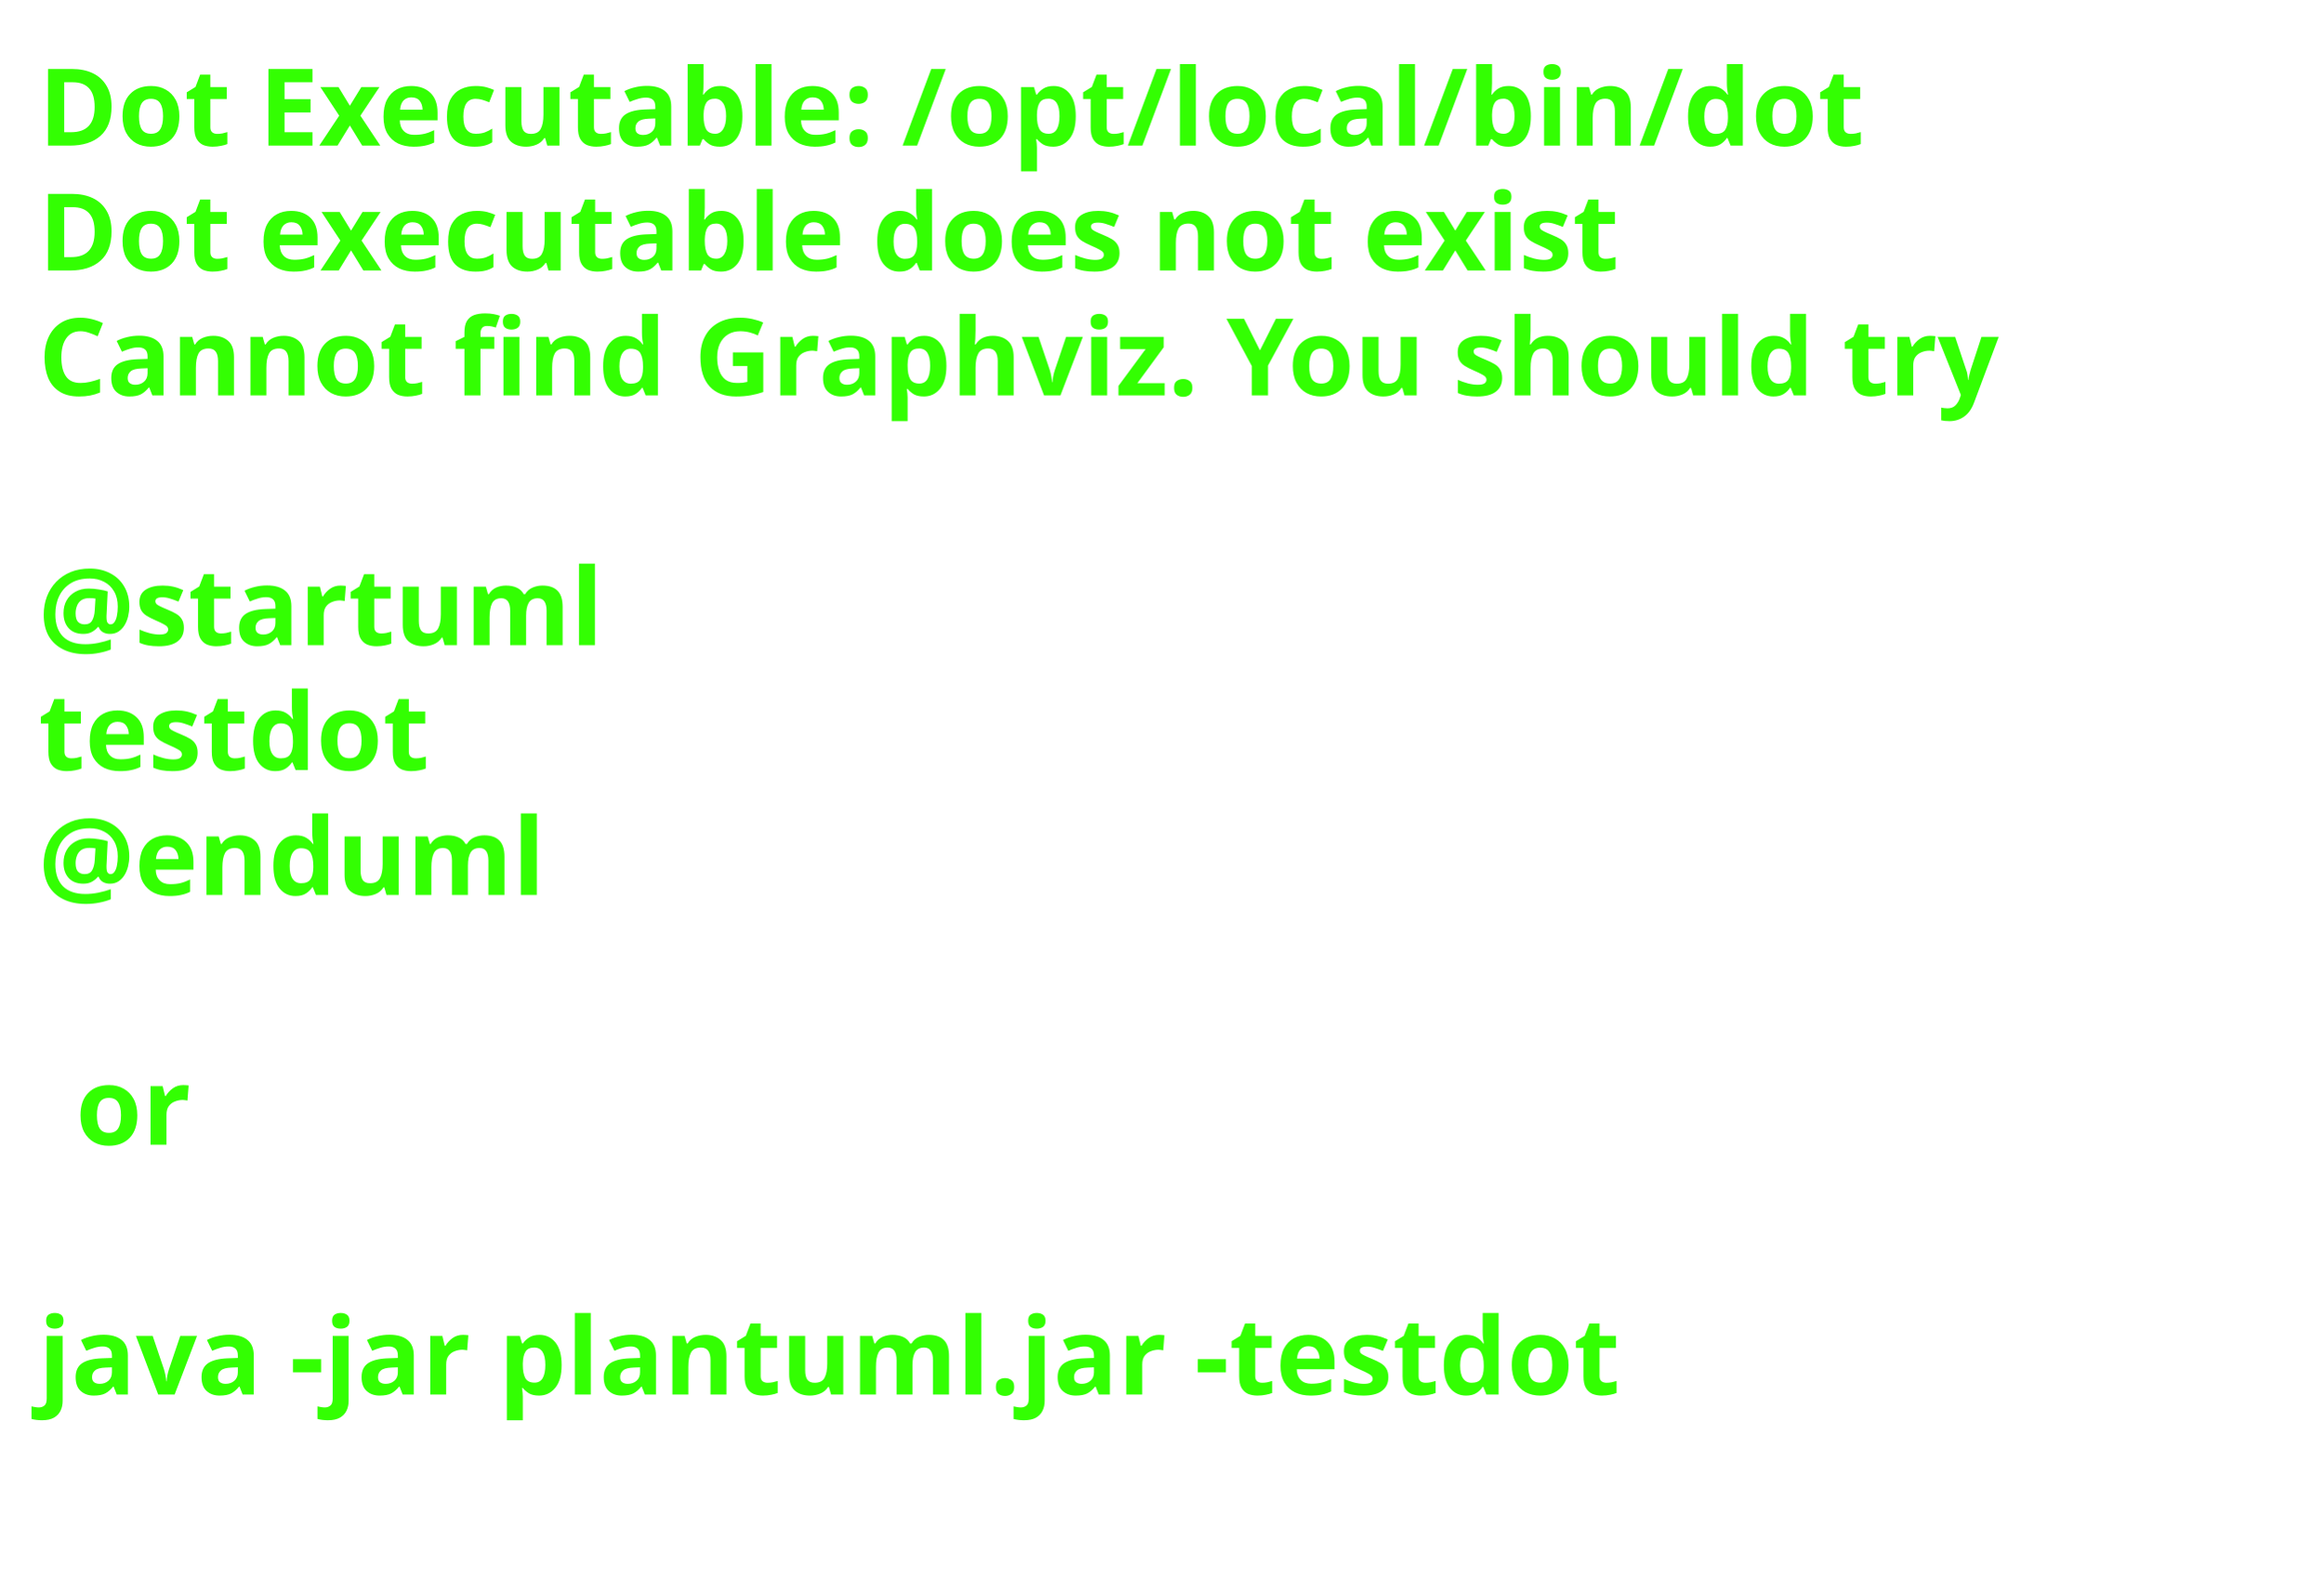
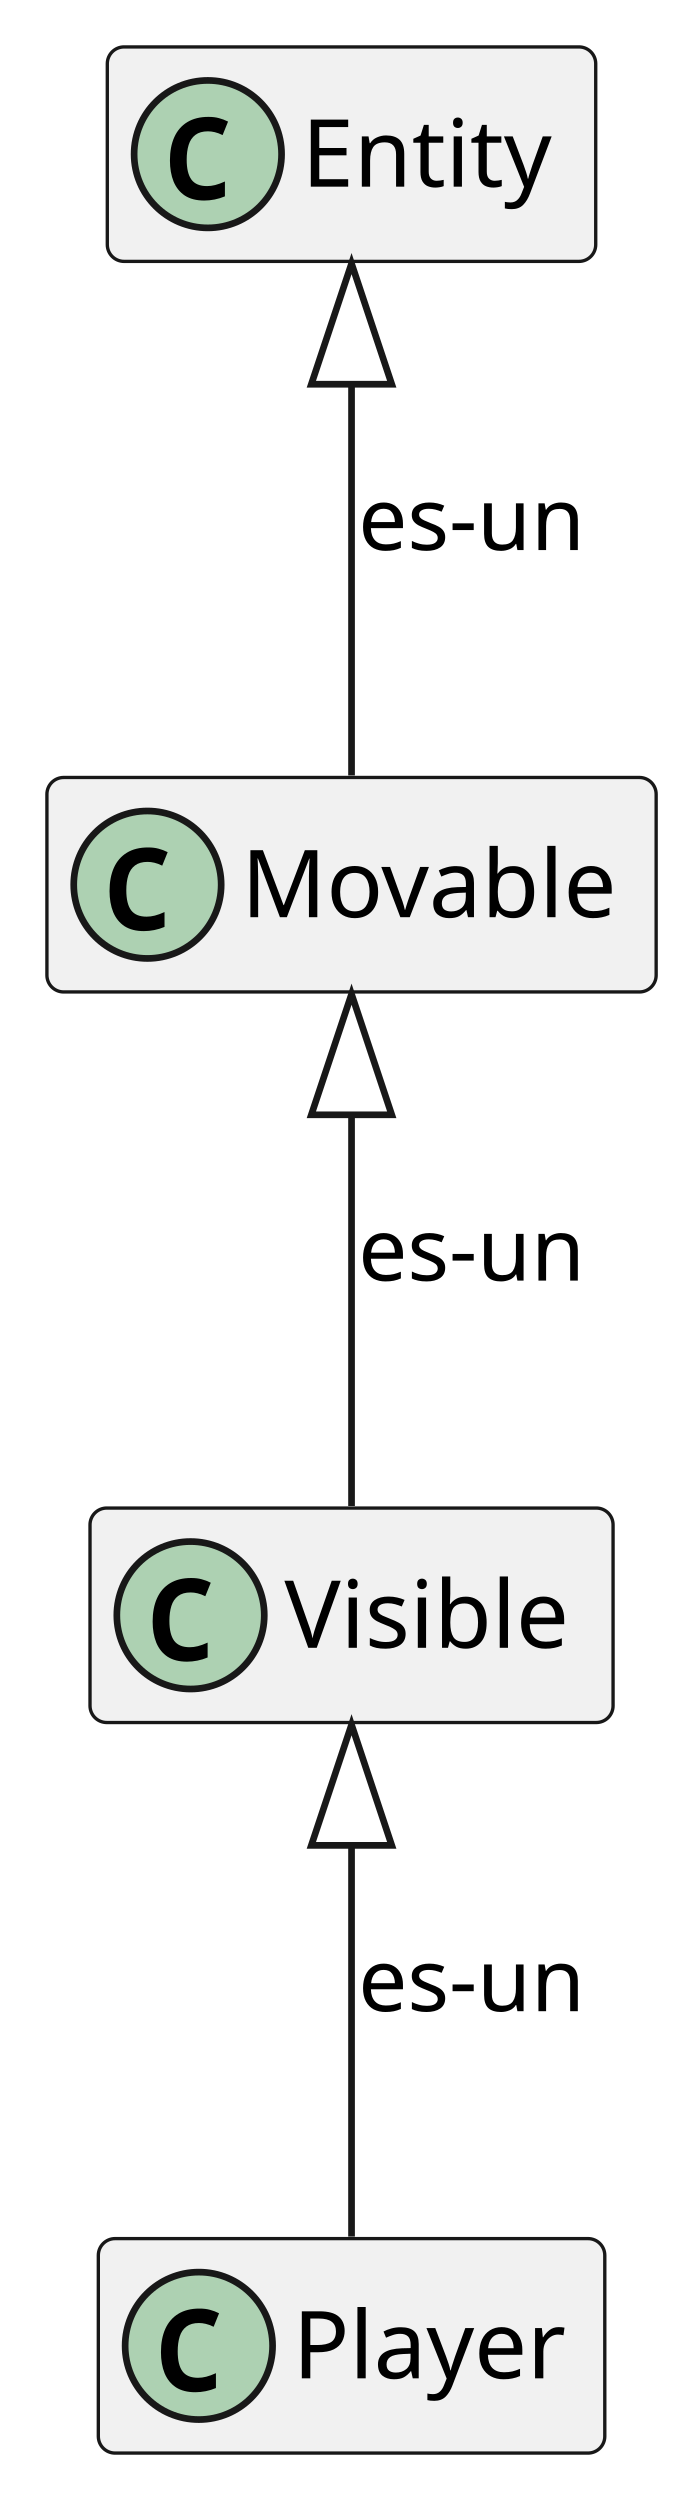
- <svg xmlns="http://www.w3.org/2000/svg" contentStyleType="text/css" data-diagram-type="CLASS" height="206px" preserveAspectRatio="none" style="width:303px;height:206px;background:#FFFFFF;" version="1.1" viewBox="0 0 303 206" width="303px" zoomAndPan="magnify">
+ <svg xmlns="http://www.w3.org/2000/svg" contentStyleType="text/css" data-diagram-type="CLASS" height="373px" preserveAspectRatio="none" style="width:104px;height:373px;background:#FFFFFF;" version="1.1" viewBox="0 0 104 373" width="104px" zoomAndPan="magnify">
  <defs />
  <g>
-     <text fill="#33FF02" font-family="sans-serif" font-size="14" font-weight="bold" lengthAdjust="spacing" textLength="264.954" x="5" y="19">Dot Executable: /opt/local/bin/dot</text>
-     <text fill="#33FF02" font-family="sans-serif" font-size="14" font-weight="bold" lengthAdjust="spacing" textLength="236.264" x="5" y="35.297">Dot executable does not exist</text>
-     <text fill="#33FF02" font-family="sans-serif" font-size="14" font-weight="bold" lengthAdjust="spacing" textLength="291.587" x="5" y="51.594">Cannot find Graphviz. You should try</text>
-     <text fill="#33FF02" font-family="sans-serif" font-size="14" font-weight="bold" lengthAdjust="spacing" textLength="9.741" x="5" y="67.891"> </text>
-     <text fill="#33FF02" font-family="sans-serif" font-size="14" font-weight="bold" lengthAdjust="spacing" textLength="81.423" x="5" y="84.188">@startuml</text>
-     <text fill="#33FF02" font-family="sans-serif" font-size="14" font-weight="bold" lengthAdjust="spacing" textLength="57.545" x="5" y="100.484">testdot</text>
-     <text fill="#33FF02" font-family="sans-serif" font-size="14" font-weight="bold" lengthAdjust="spacing" textLength="72.837" x="5" y="116.781">@enduml</text>
-     <text fill="#33FF02" font-family="sans-serif" font-size="14" font-weight="bold" lengthAdjust="spacing" textLength="9.741" x="5" y="133.078"> </text>
-     <text fill="#33FF02" font-family="sans-serif" font-size="14" font-weight="bold" lengthAdjust="spacing" textLength="16.523" x="9.874" y="149.375">or</text>
-     <text fill="#33FF02" font-family="sans-serif" font-size="14" font-weight="bold" lengthAdjust="spacing" textLength="9.741" x="5" y="165.672"> </text>
-     <text fill="#33FF02" font-family="sans-serif" font-size="14" font-weight="bold" lengthAdjust="spacing" textLength="234.507" x="5" y="181.969">java -jar plantuml.jar -testdot</text>
-     <text fill="#33FF02" font-family="sans-serif" font-size="14" font-weight="bold" lengthAdjust="spacing" textLength="9.741" x="5" y="198.266"> </text>
+     <g id="elem_Entity">
+       <rect fill="#F1F1F1" height="32" id="Entity" rx="2.5" ry="2.5" style="stroke:#181818;stroke-width:0.5;" width="72.872" x="16.01" y="7" />
+       <ellipse cx="31.01" cy="23" fill="#ADD1B2" rx="11" ry="11" style="stroke:#181818;stroke-width:1;" />
+       <path d="M30.479,29.922 Q28.729,29.922 27.588,29.188 Q26.463,28.438 25.901,27.094 Q25.354,25.734 25.354,23.938 Q25.354,21.906 26.01,20.453 Q26.666,19 27.948,18.219 Q29.229,17.438 31.104,17.438 Q31.994,17.438 32.666,17.625 Q33.338,17.797 34.026,18.141 L33.213,20.156 Q32.588,19.844 32.041,19.719 Q31.51,19.594 31.026,19.594 Q29.854,19.594 29.151,20.125 Q28.448,20.656 28.151,21.609 Q27.854,22.562 27.854,23.828 Q27.854,25.844 28.573,26.812 Q29.291,27.766 30.885,27.766 Q31.479,27.766 32.104,27.609 Q32.729,27.453 33.557,27.078 L33.557,29.297 Q32.822,29.609 32.026,29.766 Q31.244,29.922 30.479,29.922 Z " fill="#000000" />
+       <text fill="#000000" font-family="sans-serif" font-size="14" lengthAdjust="spacing" textLength="40.872" x="45.01" y="27.847">Entity</text>
+     </g>
+     <g id="elem_Movable">
+       <rect fill="#F1F1F1" height="32" id="Movable" rx="2.5" ry="2.5" style="stroke:#181818;stroke-width:0.5;" width="90.898" x="7" y="116" />
+       <ellipse cx="22" cy="132" fill="#ADD1B2" rx="11" ry="11" style="stroke:#181818;stroke-width:1;" />
+       <path d="M21.469,138.922 Q19.719,138.922 18.578,138.188 Q17.453,137.438 16.891,136.094 Q16.344,134.734 16.344,132.938 Q16.344,130.906 17,129.453 Q17.656,128 18.938,127.219 Q20.219,126.438 22.094,126.438 Q22.984,126.438 23.656,126.625 Q24.328,126.797 25.016,127.141 L24.203,129.156 Q23.578,128.844 23.031,128.719 Q22.5,128.594 22.016,128.594 Q20.844,128.594 20.141,129.125 Q19.438,129.656 19.141,130.609 Q18.844,131.562 18.844,132.828 Q18.844,134.844 19.562,135.812 Q20.281,136.766 21.875,136.766 Q22.469,136.766 23.094,136.609 Q23.719,136.453 24.547,136.078 L24.547,138.297 Q23.812,138.609 23.016,138.766 Q22.234,138.922 21.469,138.922 Z " fill="#000000" />
+       <text fill="#000000" font-family="sans-serif" font-size="14" lengthAdjust="spacing" textLength="58.898" x="36" y="136.847">Movable</text>
+     </g>
+     <g id="elem_Visible">
+       <rect fill="#F1F1F1" height="32" id="Visible" rx="2.5" ry="2.5" style="stroke:#181818;stroke-width:0.5;" width="78.04" x="13.43" y="225" />
+       <ellipse cx="28.43" cy="241" fill="#ADD1B2" rx="11" ry="11" style="stroke:#181818;stroke-width:1;" />
+       <path d="M27.899,247.922 Q26.149,247.922 25.008,247.188 Q23.883,246.438 23.321,245.094 Q22.774,243.734 22.774,241.938 Q22.774,239.906 23.43,238.453 Q24.086,237 25.367,236.219 Q26.649,235.438 28.524,235.438 Q29.414,235.438 30.086,235.625 Q30.758,235.797 31.446,236.141 L30.633,238.156 Q30.008,237.844 29.461,237.719 Q28.93,237.594 28.446,237.594 Q27.274,237.594 26.571,238.125 Q25.867,238.656 25.571,239.609 Q25.274,240.562 25.274,241.828 Q25.274,243.844 25.992,244.812 Q26.711,245.766 28.305,245.766 Q28.899,245.766 29.524,245.609 Q30.149,245.453 30.977,245.078 L30.977,247.297 Q30.242,247.609 29.446,247.766 Q28.664,247.922 27.899,247.922 Z " fill="#000000" />
+       <text fill="#000000" font-family="sans-serif" font-size="14" lengthAdjust="spacing" textLength="46.04" x="42.43" y="245.847">Visible</text>
+     </g>
+     <g id="elem_Player">
+       <rect fill="#F1F1F1" height="32" id="Player" rx="2.5" ry="2.5" style="stroke:#181818;stroke-width:0.5;" width="75.565" x="14.67" y="334" />
+       <ellipse cx="29.67" cy="350" fill="#ADD1B2" rx="11" ry="11" style="stroke:#181818;stroke-width:1;" />
+       <path d="M29.139,356.922 Q27.389,356.922 26.248,356.188 Q25.123,355.438 24.561,354.094 Q24.014,352.734 24.014,350.938 Q24.014,348.906 24.67,347.453 Q25.326,346 26.608,345.219 Q27.889,344.438 29.764,344.438 Q30.654,344.438 31.326,344.625 Q31.998,344.797 32.686,345.141 L31.873,347.156 Q31.248,346.844 30.701,346.719 Q30.17,346.594 29.686,346.594 Q28.514,346.594 27.811,347.125 Q27.108,347.656 26.811,348.609 Q26.514,349.562 26.514,350.828 Q26.514,352.844 27.233,353.812 Q27.951,354.766 29.545,354.766 Q30.139,354.766 30.764,354.609 Q31.389,354.453 32.217,354.078 L32.217,356.297 Q31.483,356.609 30.686,356.766 Q29.904,356.922 29.139,356.922 Z " fill="#000000" />
+       <text fill="#000000" font-family="sans-serif" font-size="14" lengthAdjust="spacing" textLength="43.565" x="43.67" y="354.847">Player</text>
+     </g>
+     <g id="link_Entity_Movable">
+       <path codeLine="1" d="M52.45,57.33 C52.45,77.67 52.45,95.37 52.45,115.7 " fill="transparent" id="Entity-backto-Movable" style="stroke:#181818;stroke-width:1;" />
+       <polygon fill="transparent" points="52.45,39.33,46.45,57.33,58.45,57.33,52.45,39.33" style="stroke:#181818;stroke-width:1;" />
+       <text fill="#000000" font-family="sans-serif" font-size="13" lengthAdjust="spacing" textLength="35.94" x="53.45" y="82.067">es-un</text>
+     </g>
+     <g id="link_Movable_Visible">
+       <path codeLine="2" d="M52.45,166.33 C52.45,186.67 52.45,204.37 52.45,224.7 " fill="transparent" id="Movable-backto-Visible" style="stroke:#181818;stroke-width:1;" />
+       <polygon fill="transparent" points="52.45,148.33,46.45,166.33,58.45,166.33,52.45,148.33" style="stroke:#181818;stroke-width:1;" />
+       <text fill="#000000" font-family="sans-serif" font-size="13" lengthAdjust="spacing" textLength="35.94" x="53.45" y="191.067">es-un</text>
+     </g>
+     <g id="link_Visible_Player">
+       <path codeLine="3" d="M52.45,275.33 C52.45,295.67 52.45,313.37 52.45,333.7 " fill="transparent" id="Visible-backto-Player" style="stroke:#181818;stroke-width:1;" />
+       <polygon fill="transparent" points="52.45,257.33,46.45,275.33,58.45,275.33,52.45,257.33" style="stroke:#181818;stroke-width:1;" />
+       <text fill="#000000" font-family="sans-serif" font-size="13" lengthAdjust="spacing" textLength="35.94" x="53.45" y="300.067">es-un</text>
+     </g>
  </g>
</svg>
